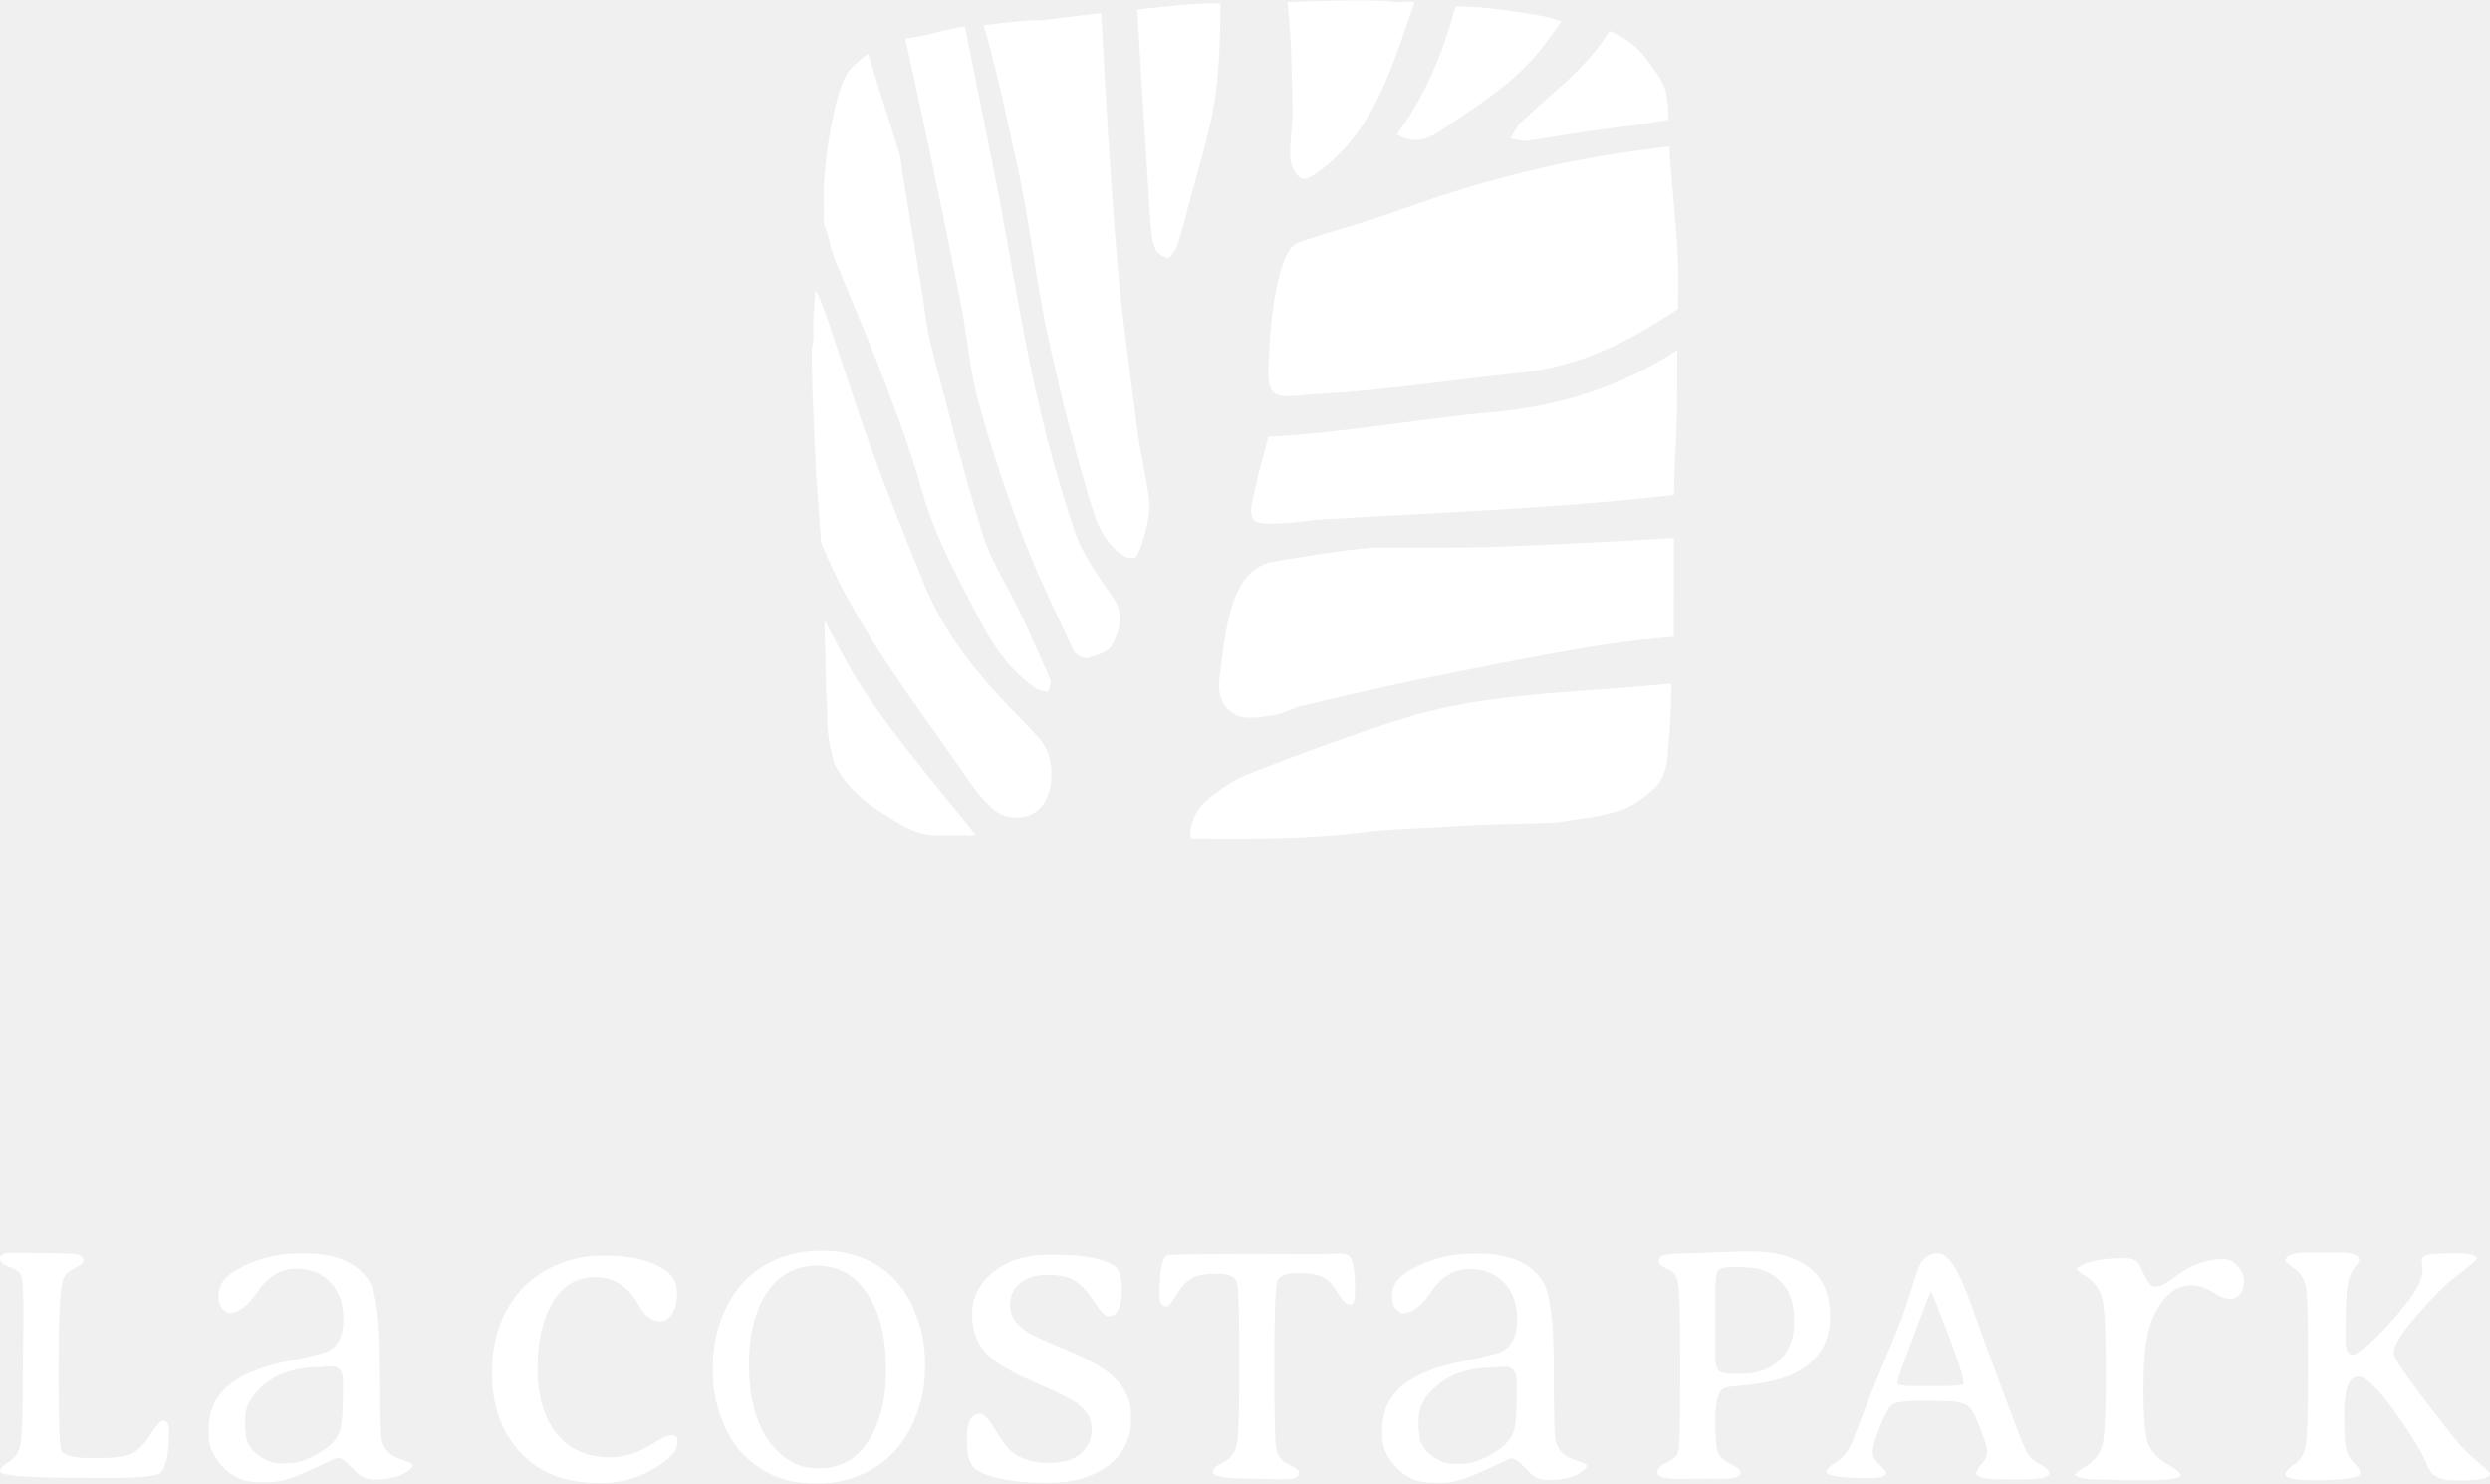
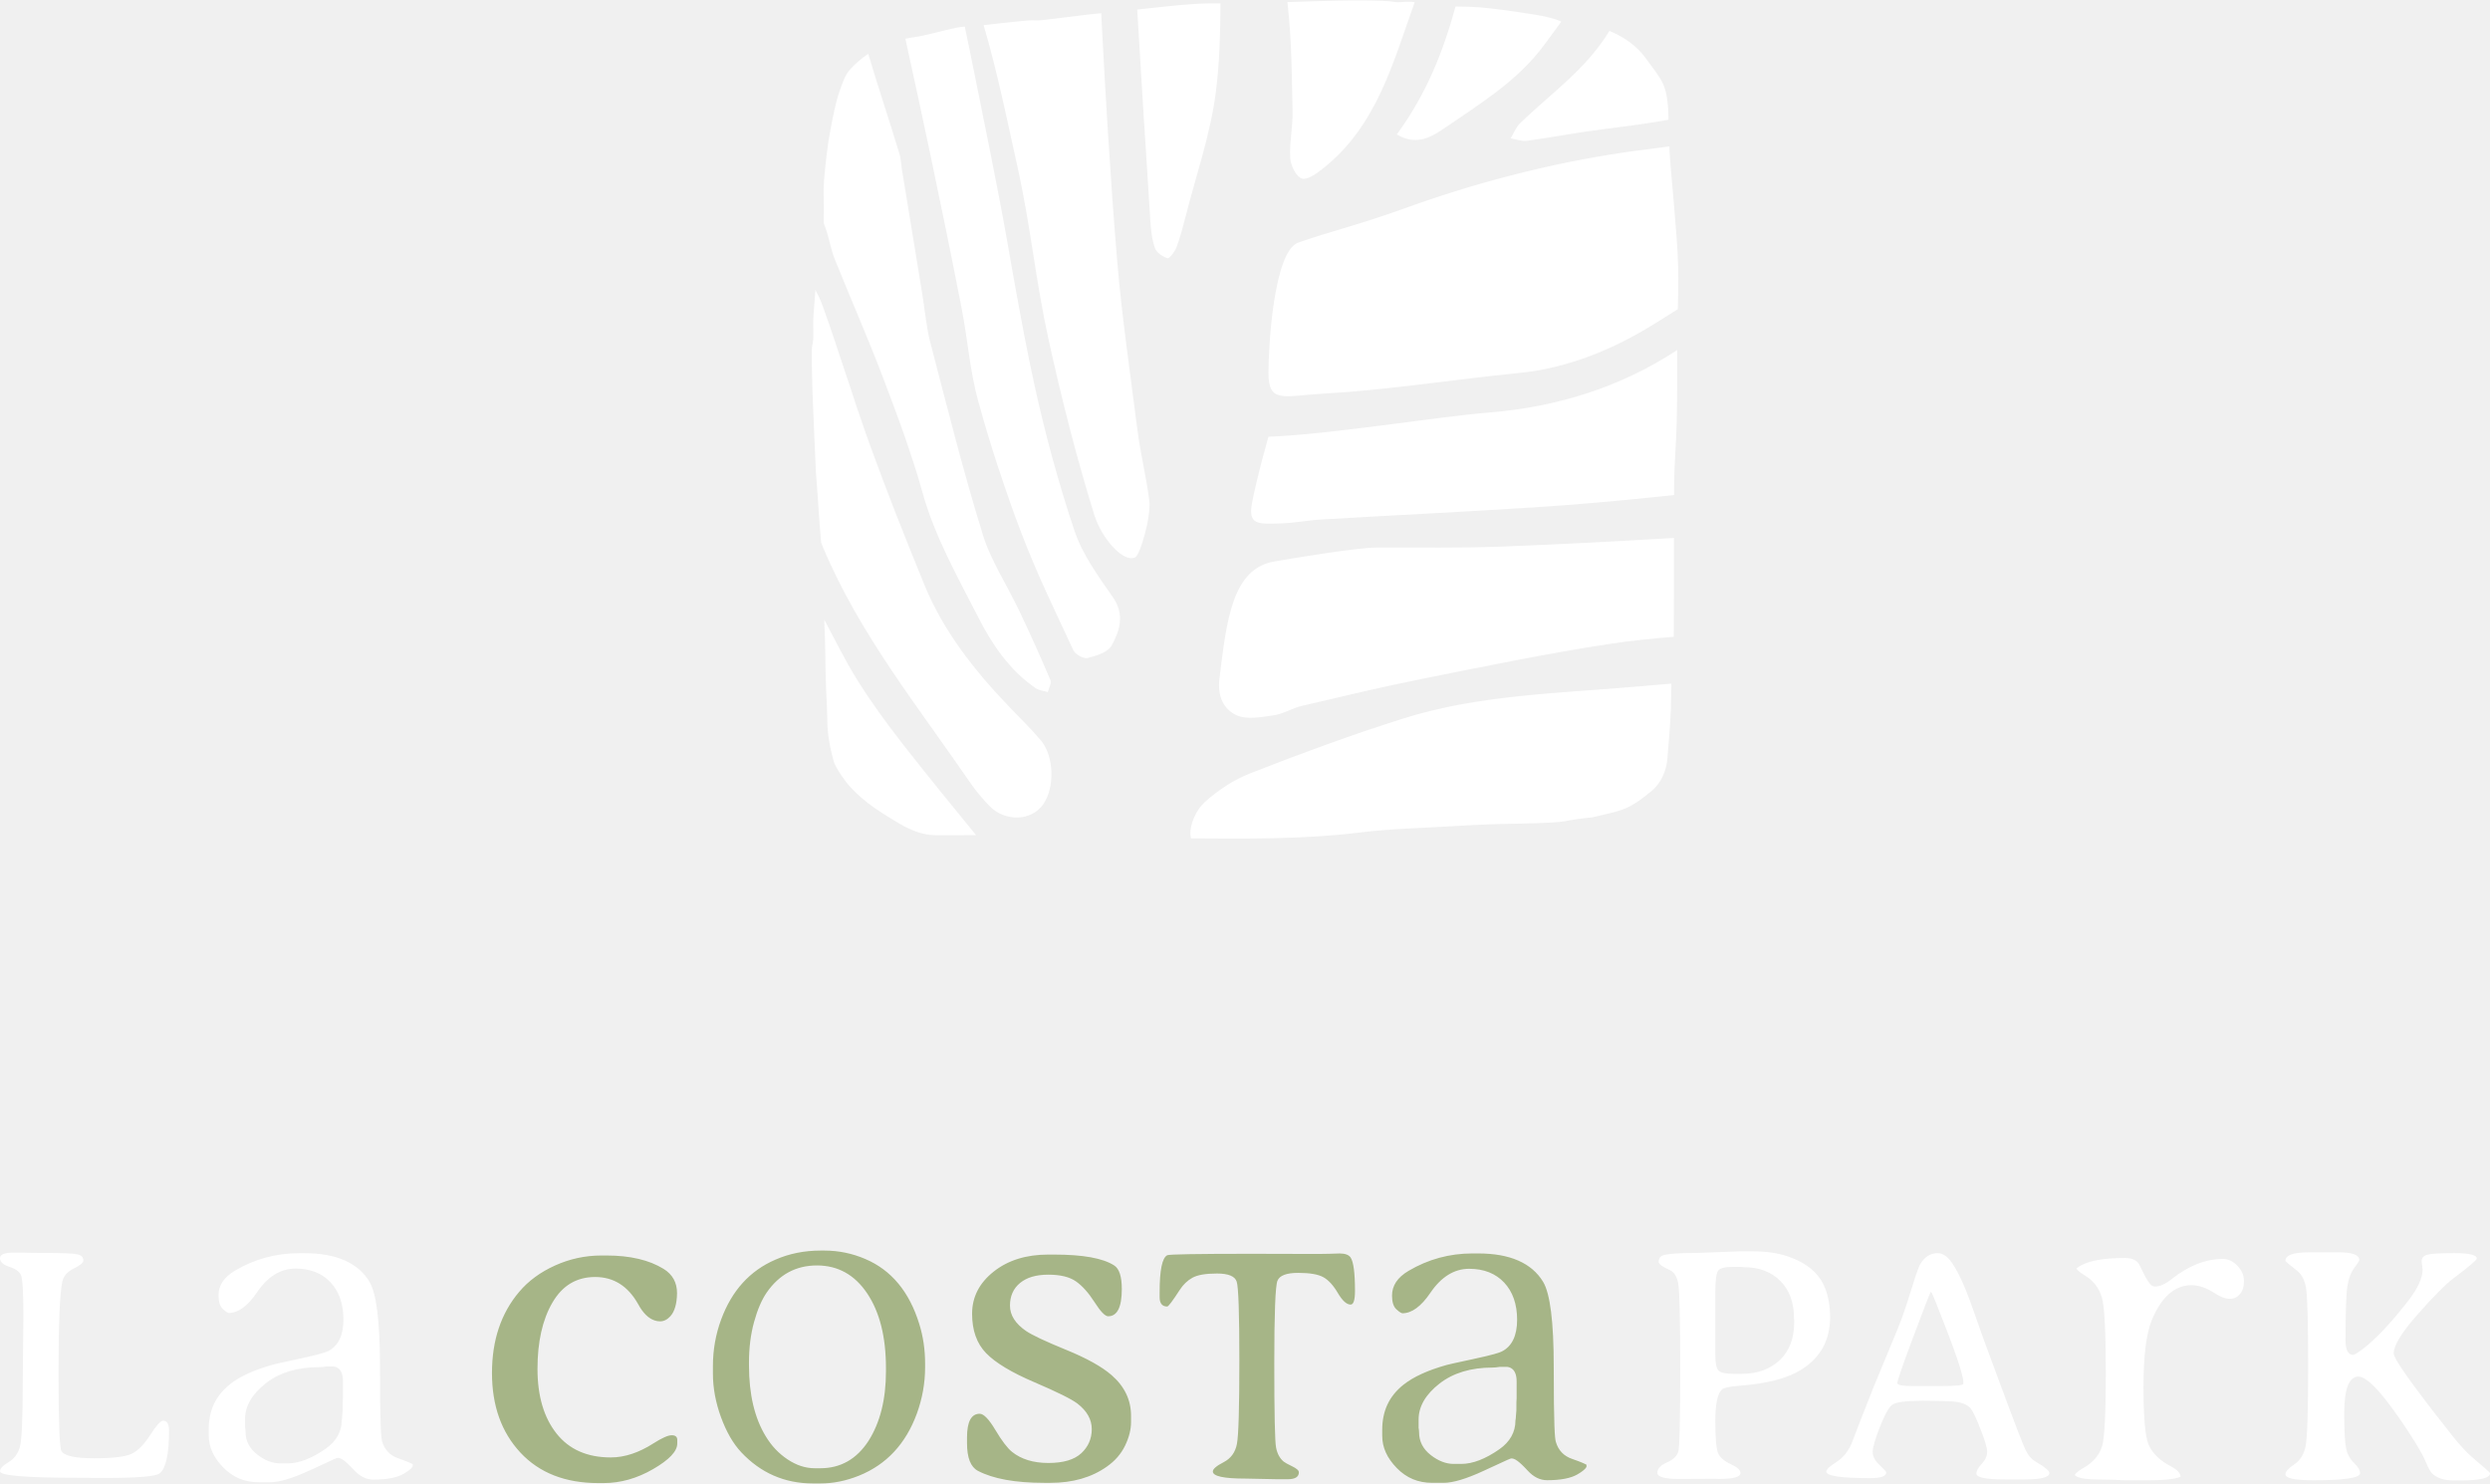
<svg xmlns="http://www.w3.org/2000/svg" viewBox="0 0 236.94 141.16">
  <g transform="translate(-91.992,-214.314)">
    <path fill="#fff" d="M209.664 282.376 C210.651 282.824 212.036 282.546 213.213 282.377 C214.122 282.246 214.963 281.698 215.869 281.486 C219.662 280.596 223.452 279.688 227.271 278.925 C233.245 277.732 239.215 276.487 245.234 275.576 C247.231 275.274 249.244 275.078 251.261 274.909 C251.286 271.776 251.281 268.642 251.282 265.508 C245.854 265.827 240.425 266.112 234.993 266.322 C230.783 266.484 227.197 266.389 222.978 266.417 C221.047 266.430 214.899 267.454 213.219 267.748 C209.276 268.438 208.693 273.294 208.028 278.929 C207.829 280.619 208.446 281.823 209.664 282.376 Z M213.811 264.123 C215.129 264.087 216.439 263.822 217.757 263.745 C224.403 263.357 231.053 263.041 237.696 262.611 C241.839 262.343 245.979 261.981 250.108 261.546 C250.503 261.505 250.898 261.461 251.293 261.419 C251.295 261.085 251.292 260.752 251.295 260.418 C251.313 258.387 251.509 256.358 251.549 254.327 C251.594 252.093 251.580 249.858 251.588 247.623 C246.287 251.106 240.312 253.024 233.716 253.568 C228.386 254.008 218.888 255.622 212.693 255.874 C212.693 255.874 211.549 259.906 211.128 262.179 C210.739 264.285 211.696 264.181 213.811 264.123 Z M214.989 224.883 C215.021 226.380 214.680 227.890 214.768 229.379 C214.809 230.078 215.343 231.138 215.880 231.306 C216.406 231.470 217.302 230.807 217.898 230.335 C223.024 226.275 224.558 220.233 226.612 214.515 C226.474 214.505 226.337 214.490 226.199 214.483 C225.663 214.455 225.105 214.588 224.591 214.483 C223.756 214.314 220.058 214.359 219.160 214.376 C217.606 214.407 216.053 214.459 214.500 214.513 C214.513 214.641 214.524 214.768 214.538 214.896 C214.905 218.202 214.918 221.551 214.989 224.883 Z M215.534 237.399 C213.172 238.232 212.694 247.360 212.693 249.801 C212.692 252.760 214.179 251.978 217.931 251.770 C224.135 251.426 230.300 250.428 236.492 249.810 C241.248 249.335 245.497 247.571 249.499 245.083 C250.217 244.637 250.931 244.183 251.648 243.736 C251.682 242.415 251.712 241.095 251.682 239.775 C251.637 237.760 251.430 235.747 251.276 233.735 C251.150 232.091 250.964 230.451 250.864 228.806 C250.853 228.620 250.854 228.434 250.847 228.248 C249.388 228.449 247.918 228.614 246.466 228.830 C239.278 229.898 232.271 231.739 225.463 234.208 C221.610 235.607 218.494 236.355 215.534 237.399 Z M229.383 226.550 C232.799 224.206 236.382 222.031 238.908 218.623 C239.463 217.875 240.011 217.123 240.562 216.374 C239.920 216.058 238.830 215.840 238.083 215.718 C237.042 215.547 235.931 215.375 234.885 215.241 C233.318 215.041 232.402 214.933 230.495 214.933 C229.340 219.166 227.739 223.248 224.909 227.102 C226.720 228.193 228.141 227.402 229.383 226.550 Z M235.743 227.481 C236.252 227.566 236.780 227.781 237.268 227.714 C239.695 227.382 242.103 226.911 244.532 226.609 C246.617 226.350 248.702 226.077 250.763 225.711 C250.752 225.347 250.749 224.982 250.723 224.619 C250.666 223.836 250.564 223.005 250.245 222.303 C249.870 221.480 249.244 220.770 248.718 220.016 C247.809 218.714 246.556 217.838 245.142 217.252 C242.893 220.952 239.541 223.212 236.622 226.061 C236.235 226.438 236.032 227.003 235.743 227.481 Z M200.206 215.220 C200.603 221.922 201.023 228.623 201.455 235.323 C201.511 236.200 201.602 237.105 201.892 237.922 C202.043 238.350 202.621 238.736 203.088 238.884 C203.255 238.937 203.780 238.279 203.935 237.868 C204.290 236.932 204.543 235.954 204.791 234.982 C205.804 230.999 207.191 227.060 207.698 223.013 C208.043 220.246 208.116 217.443 208.128 214.635 C207.319 214.631 206.510 214.634 205.705 214.687 C203.868 214.808 202.038 215.022 200.206 215.220 Z M195.481 276.930 C196.311 276.723 197.415 276.386 197.767 275.749 C198.545 274.339 199.044 272.808 197.888 271.143 C196.506 269.152 195.006 267.106 194.247 264.851 C192.705 260.271 191.440 255.575 190.405 250.852 C189.102 244.909 188.172 238.885 187.027 232.906 C186.069 227.910 185.034 222.929 184.029 217.941 C183.955 217.574 183.877 217.208 183.800 216.842 C183.520 216.874 183.238 216.903 182.962 216.958 C181.551 217.239 180.168 217.698 178.746 217.888 C178.540 217.915 178.341 217.955 178.142 217.993 C178.980 221.792 179.802 225.594 180.602 229.402 C181.605 234.177 182.588 238.958 183.517 243.749 C184.076 246.639 184.284 249.616 185.062 252.441 C186.240 256.716 187.627 260.948 189.204 265.093 C190.642 268.874 192.424 272.526 194.134 276.198 C194.316 276.589 195.103 277.024 195.481 276.930 Z M170.570 236.089 C170.900 237.034 171.051 238.045 171.423 238.971 C172.923 242.714 174.557 246.404 175.988 250.173 C177.365 253.798 178.734 257.443 179.773 261.173 C180.949 265.392 183.076 269.133 185.035 272.972 C186.387 275.627 188.029 278.069 190.533 279.796 C190.855 280.018 191.309 280.050 191.701 280.170 C191.793 279.787 192.072 279.325 191.949 279.033 C191.018 276.840 190.037 274.667 189.018 272.514 C187.848 270.042 186.286 267.699 185.490 265.117 C183.638 259.123 182.115 253.025 180.529 246.951 C180.133 245.439 180.009 243.856 179.757 242.306 C179.119 238.404 178.479 234.503 177.841 230.602 C177.750 230.044 177.735 229.465 177.574 228.930 C176.615 225.756 175.549 222.610 174.612 219.432 C174.003 219.844 173.428 220.326 172.903 220.902 C172.384 221.470 172.138 222.266 171.863 223.056 C171.488 224.132 171.258 225.422 171.039 226.530 C170.720 228.146 170.553 229.797 170.408 231.440 C170.318 232.456 170.400 233.486 170.384 234.510 C170.380 234.850 170.375 235.192 170.368 235.533 C170.436 235.719 170.505 235.903 170.570 236.089 Z M221.377 293.534 C224.341 293.171 227.343 293.114 230.328 292.928 C231.538 292.853 232.750 292.789 233.962 292.748 C235.885 292.685 237.813 292.695 239.732 292.578 C240.866 292.509 240.973 292.425 242.101 292.255 C242.102 292.269 243.120 292.114 243.121 292.128 C243.261 292.115 243.406 292.121 243.540 292.086 C244.612 291.809 245.735 291.643 246.738 291.204 C247.632 290.812 248.443 290.174 249.201 289.537 C250.135 288.753 250.574 287.532 250.657 286.475 C250.805 284.601 250.908 283.592 250.984 281.838 C251.005 281.340 251.023 279.868 251.035 279.368 C250.011 279.455 248.987 279.540 247.963 279.630 C240.380 280.293 232.709 280.406 225.376 282.731 C220.538 284.264 215.767 286.028 211.037 287.870 C209.430 288.496 207.880 289.503 206.606 290.667 C205.833 291.373 205.200 292.743 205.269 293.764 C205.276 293.874 205.299 293.983 205.316 294.093 C210.676 294.130 216.031 294.188 221.377 293.534 Z M191.165 216.229 C190.694 216.281 190.212 216.224 189.740 216.266 C188.256 216.395 185.653 216.702 185.594 216.708 C186.905 221.199 187.812 225.675 188.824 230.234 C190.021 235.629 190.571 241.166 191.756 246.564 C192.994 252.196 194.411 257.804 196.123 263.315 C196.805 265.508 198.861 267.888 200.009 267.354 C200.491 267.129 201.549 263.444 201.353 261.932 C201.024 259.406 200.546 257.732 200.224 255.204 C199.542 249.844 198.750 244.491 198.298 239.110 C197.653 231.459 197.211 223.789 196.807 216.120 C196.797 215.937 196.796 215.753 196.788 215.570 C196.452 215.604 196.115 215.632 195.780 215.671 C194.240 215.847 192.705 216.058 191.165 216.229 Z M173.524 278.951 C172.389 277.126 171.442 275.184 170.427 273.283 C170.431 273.443 170.431 273.603 170.440 273.763 C170.558 276.076 170.506 277.857 170.612 280.170 C170.632 280.616 170.709 282.008 170.707 282.426 C170.700 283.920 170.881 285.141 171.322 286.743 C171.544 287.546 172.708 288.994 172.816 289.110 C173.614 289.975 174.365 290.602 175.196 291.185 C176.212 291.898 177.838 292.844 177.922 292.887 C179.343 293.622 180.183 293.802 181.328 293.796 C182.402 293.790 183.510 293.799 184.870 293.785 C182.551 290.936 180.220 288.096 177.960 285.201 C176.389 283.188 174.871 281.117 173.524 278.951 Z M191.279 290.827 C192.368 289.223 192.301 286.267 191.038 284.770 C190.066 283.618 188.971 282.570 187.932 281.477 C184.668 278.048 181.751 274.361 179.945 269.941 C178.163 265.581 176.421 261.201 174.814 256.773 C173.213 252.358 171.867 247.849 170.277 243.428 C170.089 242.903 169.844 242.398 169.583 241.898 C169.516 242.682 169.456 243.467 169.402 244.253 C169.353 244.993 169.404 245.739 169.383 246.482 C169.376 246.786 169.298 247.087 169.253 247.389 C169.194 247.784 169.301 251.829 169.344 252.617 C169.365 252.992 169.592 258.768 169.633 259.286 C169.771 261.005 169.850 262.238 169.967 263.958 C170.001 264.457 170.092 265.331 170.126 265.937 C170.189 266.091 170.249 266.249 170.312 266.404 C173.771 274.661 179.417 281.642 184.439 288.971 C184.936 289.695 185.532 290.359 186.139 290.997 C187.618 292.553 190.174 292.454 191.279 290.827 Z" />
    <path fill="#fff" d="M92.875 334.857 C92.286 334.668 91.992 334.397 91.992 334.044 C91.992 333.691 92.417 333.514 93.266 333.514 L94.172 333.514 L94.632 333.529 L95.998 333.545 C97.860 333.545 98.981 333.589 99.359 333.675 C99.737 333.763 99.927 333.959 99.927 334.266 C99.927 334.471 99.620 334.724 99.006 335.026 C98.392 335.328 98.029 335.750 97.916 336.292 C97.681 337.397 97.563 340.278 97.563 344.933 C97.563 349.589 97.656 352.075 97.840 352.393 C98.105 352.853 99.136 353.083 100.933 353.083 C102.729 353.083 103.926 352.940 104.524 352.653 C105.123 352.367 105.710 351.771 106.289 350.865 C106.866 349.960 107.273 349.507 107.509 349.507 C107.887 349.507 108.077 349.824 108.077 350.458 C108.077 352.669 107.786 354.019 107.202 354.510 C106.854 354.807 105.151 354.956 102.091 354.956 L100.725 354.956 L100.264 354.940 L99.359 354.940 C94.448 354.940 91.992 354.735 91.992 354.326 C91.992 354.060 92.261 353.769 92.798 353.452 C93.335 353.134 93.696 352.658 93.880 352.024 C94.064 351.390 94.156 349.374 94.156 345.977 L94.218 339.515 C94.218 337.274 94.141 335.985 93.987 335.648 C93.834 335.310 93.463 335.046 92.875 334.857 Z M123.005 344.349 C122.756 344.391 122.536 344.411 122.343 344.411 C120.293 344.411 118.598 344.921 117.306 345.927 C115.982 346.956 115.311 348.108 115.311 349.352 L115.311 350.125 C115.344 350.346 115.358 350.476 115.358 350.579 C115.358 351.432 115.734 352.157 116.476 352.733 C117.188 353.285 117.916 353.566 118.639 353.566 L119.366 353.566 C120.445 353.566 121.660 353.098 122.980 352.177 C123.996 351.465 124.512 350.545 124.512 349.443 C124.541 349.297 124.557 349.139 124.557 349.034 L124.601 348.474 L124.603 347.739 L124.625 347.328 L124.626 345.739 C124.626 344.480 123.935 344.344 123.638 344.344 L123.037 344.344 L123.005 344.349 M116.617 355.364 C115.262 355.364 114.155 354.902 113.231 353.950 C112.305 352.996 111.855 351.997 111.855 350.897 L111.855 350.329 C111.855 348.531 112.512 347.131 113.865 346.049 C114.804 345.298 116.186 344.665 117.973 344.167 C118.115 344.126 118.658 343.997 120.448 343.616 C122.443 343.191 122.971 343.000 123.195 342.893 C124.176 342.411 124.671 341.394 124.671 339.866 C124.671 338.398 124.260 337.214 123.450 336.346 C122.634 335.471 121.512 335.027 120.117 335.027 C118.694 335.027 117.453 335.797 116.426 337.315 C115.553 338.601 114.662 339.254 113.777 339.254 C113.758 339.254 113.582 339.243 113.187 338.864 C112.922 338.609 112.788 338.178 112.788 337.582 C112.788 336.618 113.303 335.845 114.364 335.219 C116.217 334.125 118.252 333.570 120.412 333.570 L120.979 333.570 C123.983 333.570 126.056 334.477 127.140 336.265 C127.811 337.378 128.150 340.076 128.150 344.285 C128.150 350.059 128.256 351.155 128.348 351.465 C128.581 352.271 129.102 352.820 129.896 353.090 C130.782 353.398 131.130 353.566 131.263 353.643 L131.263 353.829 C131.263 353.831 131.239 354.070 130.414 354.555 C129.782 354.926 128.809 355.114 127.523 355.114 C126.846 355.114 126.242 354.816 125.679 354.208 C124.790 353.243 124.420 353.046 124.138 353.046 C124.029 353.046 124.029 353.046 121.449 354.242 C119.843 354.987 118.577 355.364 117.685 355.364 L116.617 355.364 Z" />
-     <path fill="#fff" d="M156.416 337.371 C156.401 338.382 156.189 339.115 155.779 339.569 C155.486 339.892 155.155 340.053 154.790 340.053 C154.628 340.053 154.460 340.024 154.284 339.965 C153.697 339.775 153.177 339.262 152.723 338.426 C151.755 336.697 150.389 335.832 148.623 335.832 C146.856 335.832 145.501 336.645 144.556 338.272 C143.611 339.899 143.138 341.999 143.138 344.571 C143.138 347.143 143.738 349.191 144.940 350.715 C146.142 352.240 147.864 353.002 150.107 353.002 C151.426 353.002 152.782 352.555 154.174 351.661 C154.980 351.148 155.559 350.891 155.911 350.891 C156.262 350.891 156.438 351.038 156.438 351.331 L156.438 351.683 C156.438 352.416 155.673 353.225 154.141 354.112 C152.609 354.999 151.037 355.442 149.426 355.442 L148.919 355.442 C145.783 355.442 143.314 354.475 141.511 352.540 C139.708 350.605 138.807 348.081 138.807 344.967 C138.807 341.852 139.671 339.276 141.401 337.239 C142.280 336.198 143.420 335.363 144.819 334.733 C146.219 334.103 147.681 333.787 149.206 333.787 L149.711 333.787 C151.954 333.787 153.764 334.213 155.141 335.062 C155.991 335.590 156.416 336.360 156.416 337.371 Z M169.526 354.031 L170.049 354.031 C171.978 354.031 173.506 353.164 174.635 351.430 C175.743 349.686 176.297 347.475 176.297 344.798 L176.297 344.505 C176.297 341.540 175.702 339.170 174.512 337.395 C173.322 335.620 171.727 334.733 169.726 334.733 C167.736 334.733 166.145 335.590 164.955 337.303 C164.473 338.001 164.070 338.937 163.747 340.111 C163.424 341.286 163.262 342.571 163.262 343.966 L163.262 344.243 C163.262 347.003 163.795 349.255 164.863 350.999 C165.406 351.902 166.099 352.633 166.941 353.192 C167.782 353.751 168.643 354.031 169.526 354.031 M180.021 344.428 C180.021 345.926 179.759 347.393 179.237 348.830 C178.180 351.712 176.343 353.682 173.727 354.739 C172.496 355.231 171.275 355.478 170.064 355.478 L169.356 355.478 C166.658 355.478 164.380 354.487 162.524 352.507 C161.754 351.687 161.113 350.576 160.600 349.176 C160.087 347.775 159.831 346.393 159.831 345.028 L159.831 344.289 C159.831 342.761 160.093 341.289 160.615 339.873 C161.631 337.123 163.355 335.225 165.786 334.179 C167.099 333.604 168.531 333.317 170.080 333.317 L170.434 333.317 C171.788 333.317 173.086 333.584 174.328 334.117 C176.810 335.174 178.523 337.236 179.467 340.304 C179.837 341.494 180.021 342.745 180.021 344.059 L180.021 344.428 Z M199.618 349.044 L199.618 349.638 C199.618 350.356 199.427 351.107 199.046 351.891 C198.665 352.675 198.087 353.338 197.310 353.880 C195.859 354.907 194.070 355.420 191.946 355.420 L191.352 355.420 C188.597 355.420 186.494 355.038 185.042 354.276 C184.353 353.910 184.009 353.031 184.009 351.638 L184.009 351.110 C184.009 349.601 184.412 348.846 185.218 348.846 C185.599 348.846 186.098 349.363 186.713 350.396 C187.329 351.429 187.857 352.122 188.296 352.474 C189.175 353.177 190.326 353.529 191.747 353.529 C193.169 353.529 194.213 353.221 194.881 352.606 C195.547 351.990 195.881 351.224 195.881 350.308 C195.881 349.392 195.427 348.582 194.518 347.879 C193.961 347.454 192.594 346.776 190.418 345.845 C188.241 344.915 186.709 343.991 185.823 343.075 C184.936 342.159 184.493 340.910 184.493 339.327 C184.493 337.744 185.174 336.410 186.537 335.326 C187.901 334.241 189.630 333.699 191.726 333.699 L192.319 333.699 C195.045 333.699 196.943 334.043 198.013 334.732 C198.497 335.040 198.739 335.787 198.739 336.975 C198.739 338.704 198.306 339.569 197.442 339.569 C197.148 339.569 196.716 339.122 196.145 338.227 C195.573 337.334 194.983 336.674 194.375 336.249 C193.767 335.824 192.887 335.611 191.737 335.611 C190.586 335.611 189.692 335.875 189.054 336.403 C188.417 336.931 188.098 337.649 188.098 338.557 C188.098 339.466 188.611 340.272 189.637 340.975 C190.223 341.371 191.495 341.969 193.451 342.767 C195.408 343.566 196.848 344.369 197.772 345.175 C199.002 346.245 199.618 347.535 199.618 349.044 Z M207.401 354.338 C207.401 354.102 207.744 353.807 208.432 353.453 C209.119 353.099 209.540 352.519 209.694 351.714 C209.848 350.909 209.925 348.262 209.925 343.773 C209.925 339.285 209.841 336.784 209.671 336.271 C209.502 335.758 208.879 335.501 207.801 335.501 C206.724 335.501 205.944 335.635 205.462 335.902 C204.980 336.168 204.575 336.558 204.246 337.071 C203.569 338.118 203.174 338.641 203.062 338.641 C202.579 338.641 202.338 338.343 202.338 337.748 L202.338 337.287 C202.338 335.183 202.579 334.009 203.062 333.762 C203.246 333.670 205.924 333.624 211.095 333.624 L217.419 333.640 C217.758 333.640 218.101 333.634 218.450 333.624 L219.466 333.593 C219.989 333.593 220.338 333.722 220.513 333.978 C220.790 334.399 220.928 335.455 220.928 337.148 C220.928 338.020 220.790 338.456 220.513 338.456 C220.133 338.456 219.728 338.090 219.297 337.356 C218.866 336.622 218.404 336.119 217.912 335.848 C217.419 335.576 216.619 335.440 215.511 335.440 C214.403 335.440 213.749 335.691 213.549 336.194 C213.349 336.697 213.249 339.321 213.249 344.066 C213.249 348.811 213.305 351.475 213.418 352.060 C213.531 352.645 213.772 353.091 214.142 353.399 C214.255 353.491 214.523 353.640 214.949 353.846 C215.375 354.051 215.588 354.241 215.588 354.415 C215.588 354.856 215.234 355.076 214.526 355.076 L213.511 355.076 L210.495 355.015 C208.432 355.015 207.401 354.790 207.401 354.338 Z M234.687 344.387 C234.438 344.429 234.217 344.450 234.024 344.450 C231.971 344.450 230.273 344.960 228.979 345.967 C227.653 346.998 226.981 348.152 226.981 349.398 L226.981 350.172 C227.014 350.394 227.028 350.524 227.028 350.627 C227.028 351.481 227.404 352.207 228.148 352.784 C228.861 353.337 229.590 353.618 230.314 353.618 L231.043 353.618 C232.123 353.618 233.340 353.150 234.662 352.227 C235.680 351.514 236.197 350.593 236.197 349.489 C236.226 349.343 236.241 349.185 236.241 349.080 L236.286 348.519 L236.288 347.782 L236.309 347.370 L236.310 345.780 C236.310 344.518 235.619 344.382 235.321 344.382 L234.719 344.382 L234.687 344.387 M228.289 355.419 C226.932 355.419 225.823 354.957 224.898 354.004 C223.970 353.047 223.520 352.047 223.520 350.946 L223.520 350.377 C223.520 348.576 224.177 347.173 225.532 346.090 C226.473 345.338 227.858 344.704 229.647 344.204 C229.790 344.164 230.333 344.036 232.126 343.653 C234.124 343.227 234.653 343.036 234.878 342.929 C235.860 342.447 236.356 341.427 236.356 339.897 C236.356 338.427 235.944 337.240 235.132 336.371 C234.315 335.495 233.192 335.051 231.794 335.051 C230.370 335.051 229.126 335.822 228.098 337.342 C227.223 338.630 226.331 339.284 225.444 339.284 C225.426 339.284 225.250 339.273 224.853 338.894 C224.588 338.639 224.453 338.207 224.453 337.609 C224.453 336.644 224.970 335.870 226.032 335.243 C227.889 334.147 229.926 333.591 232.090 333.591 L232.658 333.591 C235.666 333.591 237.742 334.499 238.829 336.290 C239.500 337.405 239.840 340.107 239.840 344.323 C239.840 350.106 239.947 351.204 240.039 351.514 C240.272 352.322 240.794 352.871 241.589 353.142 C242.476 353.450 242.825 353.618 242.958 353.696 L242.958 353.882 C242.958 353.884 242.934 354.124 242.107 354.609 C241.475 354.981 240.501 355.169 239.213 355.169 C238.534 355.169 237.929 354.872 237.366 354.261 C236.475 353.296 236.104 353.098 235.822 353.098 C235.713 353.098 235.713 353.098 233.129 354.296 C231.520 355.041 230.252 355.419 229.359 355.419 L228.289 355.419 Z" />
+     <path fill="#A6B587" d="M156.416 337.371 C156.401 338.382 156.189 339.115 155.779 339.569 C155.486 339.892 155.155 340.053 154.790 340.053 C154.628 340.053 154.460 340.024 154.284 339.965 C153.697 339.775 153.177 339.262 152.723 338.426 C151.755 336.697 150.389 335.832 148.623 335.832 C146.856 335.832 145.501 336.645 144.556 338.272 C143.611 339.899 143.138 341.999 143.138 344.571 C143.138 347.143 143.738 349.191 144.940 350.715 C146.142 352.240 147.864 353.002 150.107 353.002 C151.426 353.002 152.782 352.555 154.174 351.661 C154.980 351.148 155.559 350.891 155.911 350.891 C156.262 350.891 156.438 351.038 156.438 351.331 L156.438 351.683 C156.438 352.416 155.673 353.225 154.141 354.112 C152.609 354.999 151.037 355.442 149.426 355.442 L148.919 355.442 C145.783 355.442 143.314 354.475 141.511 352.540 C139.708 350.605 138.807 348.081 138.807 344.967 C138.807 341.852 139.671 339.276 141.401 337.239 C142.280 336.198 143.420 335.363 144.819 334.733 C146.219 334.103 147.681 333.787 149.206 333.787 L149.711 333.787 C151.954 333.787 153.764 334.213 155.141 335.062 C155.991 335.590 156.416 336.360 156.416 337.371 Z M169.526 354.031 L170.049 354.031 C171.978 354.031 173.506 353.164 174.635 351.430 C175.743 349.686 176.297 347.475 176.297 344.798 L176.297 344.505 C176.297 341.540 175.702 339.170 174.512 337.395 C173.322 335.620 171.727 334.733 169.726 334.733 C167.736 334.733 166.145 335.590 164.955 337.303 C164.473 338.001 164.070 338.937 163.747 340.111 C163.424 341.286 163.262 342.571 163.262 343.966 L163.262 344.243 C163.262 347.003 163.795 349.255 164.863 350.999 C165.406 351.902 166.099 352.633 166.941 353.192 C167.782 353.751 168.643 354.031 169.526 354.031 M180.021 344.428 C180.021 345.926 179.759 347.393 179.237 348.830 C178.180 351.712 176.343 353.682 173.727 354.739 C172.496 355.231 171.275 355.478 170.064 355.478 L169.356 355.478 C166.658 355.478 164.380 354.487 162.524 352.507 C161.754 351.687 161.113 350.576 160.600 349.176 C160.087 347.775 159.831 346.393 159.831 345.028 L159.831 344.289 C159.831 342.761 160.093 341.289 160.615 339.873 C161.631 337.123 163.355 335.225 165.786 334.179 C167.099 333.604 168.531 333.317 170.080 333.317 L170.434 333.317 C171.788 333.317 173.086 333.584 174.328 334.117 C176.810 335.174 178.523 337.236 179.467 340.304 C179.837 341.494 180.021 342.745 180.021 344.059 L180.021 344.428 Z M199.618 349.044 L199.618 349.638 C199.618 350.356 199.427 351.107 199.046 351.891 C198.665 352.675 198.087 353.338 197.310 353.880 C195.859 354.907 194.070 355.420 191.946 355.420 L191.352 355.420 C188.597 355.420 186.494 355.038 185.042 354.276 C184.353 353.910 184.009 353.031 184.009 351.638 L184.009 351.110 C184.009 349.601 184.412 348.846 185.218 348.846 C185.599 348.846 186.098 349.363 186.713 350.396 C187.329 351.429 187.857 352.122 188.296 352.474 C189.175 353.177 190.326 353.529 191.747 353.529 C193.169 353.529 194.213 353.221 194.881 352.606 C195.547 351.990 195.881 351.224 195.881 350.308 C195.881 349.392 195.427 348.582 194.518 347.879 C193.961 347.454 192.594 346.776 190.418 345.845 C188.241 344.915 186.709 343.991 185.823 343.075 C184.936 342.159 184.493 340.910 184.493 339.327 C184.493 337.744 185.174 336.410 186.537 335.326 C187.901 334.241 189.630 333.699 191.726 333.699 L192.319 333.699 C195.045 333.699 196.943 334.043 198.013 334.732 C198.497 335.040 198.739 335.787 198.739 336.975 C198.739 338.704 198.306 339.569 197.442 339.569 C197.148 339.569 196.716 339.122 196.145 338.227 C195.573 337.334 194.983 336.674 194.375 336.249 C193.767 335.824 192.887 335.611 191.737 335.611 C190.586 335.611 189.692 335.875 189.054 336.403 C188.417 336.931 188.098 337.649 188.098 338.557 C188.098 339.466 188.611 340.272 189.637 340.975 C190.223 341.371 191.495 341.969 193.451 342.767 C195.408 343.566 196.848 344.369 197.772 345.175 C199.002 346.245 199.618 347.535 199.618 349.044 Z M207.401 354.338 C207.401 354.102 207.744 353.807 208.432 353.453 C209.119 353.099 209.540 352.519 209.694 351.714 C209.848 350.909 209.925 348.262 209.925 343.773 C209.925 339.285 209.841 336.784 209.671 336.271 C209.502 335.758 208.879 335.501 207.801 335.501 C206.724 335.501 205.944 335.635 205.462 335.902 C204.980 336.168 204.575 336.558 204.246 337.071 C203.569 338.118 203.174 338.641 203.062 338.641 C202.579 338.641 202.338 338.343 202.338 337.748 L202.338 337.287 C202.338 335.183 202.579 334.009 203.062 333.762 C203.246 333.670 205.924 333.624 211.095 333.624 L217.419 333.640 C217.758 333.640 218.101 333.634 218.450 333.624 L219.466 333.593 C219.989 333.593 220.338 333.722 220.513 333.978 C220.790 334.399 220.928 335.455 220.928 337.148 C220.928 338.020 220.790 338.456 220.513 338.456 C220.133 338.456 219.728 338.090 219.297 337.356 C218.866 336.622 218.404 336.119 217.912 335.848 C217.419 335.576 216.619 335.440 215.511 335.440 C214.403 335.440 213.749 335.691 213.549 336.194 C213.349 336.697 213.249 339.321 213.249 344.066 C213.249 348.811 213.305 351.475 213.418 352.060 C213.531 352.645 213.772 353.091 214.142 353.399 C214.255 353.491 214.523 353.640 214.949 353.846 C215.375 354.051 215.588 354.241 215.588 354.415 C215.588 354.856 215.234 355.076 214.526 355.076 L213.511 355.076 L210.495 355.015 C208.432 355.015 207.401 354.790 207.401 354.338 Z M234.687 344.387 C234.438 344.429 234.217 344.450 234.024 344.450 C231.971 344.450 230.273 344.960 228.979 345.967 C227.653 346.998 226.981 348.152 226.981 349.398 L226.981 350.172 C227.014 350.394 227.028 350.524 227.028 350.627 C227.028 351.481 227.404 352.207 228.148 352.784 C228.861 353.337 229.590 353.618 230.314 353.618 L231.043 353.618 C232.123 353.618 233.340 353.150 234.662 352.227 C235.680 351.514 236.197 350.593 236.197 349.489 C236.226 349.343 236.241 349.185 236.241 349.080 L236.286 348.519 L236.288 347.782 L236.309 347.370 L236.310 345.780 C236.310 344.518 235.619 344.382 235.321 344.382 L234.719 344.382 L234.687 344.387 M228.289 355.419 C226.932 355.419 225.823 354.957 224.898 354.004 C223.970 353.047 223.520 352.047 223.520 350.946 L223.520 350.377 C223.520 348.576 224.177 347.173 225.532 346.090 C226.473 345.338 227.858 344.704 229.647 344.204 C229.790 344.164 230.333 344.036 232.126 343.653 C234.124 343.227 234.653 343.036 234.878 342.929 C235.860 342.447 236.356 341.427 236.356 339.897 C236.356 338.427 235.944 337.240 235.132 336.371 C234.315 335.495 233.192 335.051 231.794 335.051 C230.370 335.051 229.126 335.822 228.098 337.342 C227.223 338.630 226.331 339.284 225.444 339.284 C225.426 339.284 225.250 339.273 224.853 338.894 C224.588 338.639 224.453 338.207 224.453 337.609 C224.453 336.644 224.970 335.870 226.032 335.243 C227.889 334.147 229.926 333.591 232.090 333.591 L232.658 333.591 C235.666 333.591 237.742 334.499 238.829 336.290 C239.500 337.405 239.840 340.107 239.840 344.323 C239.840 350.106 239.947 351.204 240.039 351.514 C240.272 352.322 240.794 352.871 241.589 353.142 C242.476 353.450 242.825 353.618 242.958 353.696 L242.958 353.882 C242.958 353.884 242.934 354.124 242.107 354.609 C241.475 354.981 240.501 355.169 239.213 355.169 C238.534 355.169 237.929 354.872 237.366 354.261 C236.475 353.296 236.104 353.098 235.822 353.098 C235.713 353.098 235.713 353.098 233.129 354.296 C231.520 355.041 230.252 355.419 229.359 355.419 L228.289 355.419 Z" />
    <path fill="#fff" d="M255.216 337.276 L255.216 343.180 C255.216 344.051 255.327 344.579 255.550 344.766 C255.773 344.952 256.242 345.046 256.957 345.046 L257.733 345.046 C259.204 345.046 260.403 344.615 261.331 343.757 C262.258 342.896 262.721 341.684 262.721 340.120 L262.721 339.949 L262.705 339.779 C262.705 338.266 262.271 337.074 261.401 336.204 C260.530 335.335 259.380 334.899 257.951 334.899 L257.641 334.868 L256.894 334.868 C256.138 334.868 255.669 334.987 255.488 335.225 C255.307 335.464 255.216 336.147 255.216 337.276 M255.216 349.543 C255.216 351.143 255.302 352.154 255.473 352.573 C255.644 352.993 256.042 353.345 256.670 353.629 C257.296 353.915 257.609 354.202 257.609 354.492 C257.609 354.865 256.930 355.051 255.574 355.051 L255.170 355.036 L252.078 355.051 L251.705 355.051 C250.369 355.051 249.701 354.854 249.701 354.461 C249.701 354.068 250.006 353.738 250.617 353.474 C251.228 353.210 251.591 352.852 251.705 352.402 C251.818 351.951 251.876 349.352 251.876 344.602 C251.876 339.853 251.814 337.139 251.689 336.460 C251.565 335.783 251.290 335.350 250.865 335.163 C250.172 334.852 249.825 334.599 249.825 334.402 C249.825 334.070 249.970 333.858 250.260 333.766 C250.715 333.620 251.762 333.547 253.399 333.547 L255.030 333.486 C256.127 333.444 256.682 333.423 256.692 333.423 L257.532 333.392 L258.805 333.392 C260.059 333.392 261.162 333.553 262.115 333.873 C263.927 334.486 265.108 335.490 265.658 336.888 C265.979 337.706 266.140 338.623 266.140 339.638 C266.140 341.855 265.212 343.533 263.358 344.672 C262.053 345.480 260.106 345.983 257.516 346.180 C256.573 346.253 256.014 346.371 255.838 346.537 C255.424 346.941 255.216 347.943 255.216 349.543 Z M278.814 345.993 L278.814 345.806 C278.814 345.123 277.933 342.580 276.172 338.177 C275.924 337.556 275.776 337.245 275.729 337.245 C275.683 337.245 275.139 338.634 274.098 341.410 C273.057 344.186 272.537 345.693 272.537 345.931 C272.537 346.117 273.033 346.211 274.028 346.211 L276.700 346.211 C278.109 346.211 278.814 346.138 278.814 345.993 M265.777 354.352 C265.777 354.145 266.091 353.845 266.717 353.451 C267.344 353.058 267.828 352.478 268.170 351.711 C268.180 351.680 268.533 350.766 269.227 348.968 C269.920 347.171 270.684 345.286 271.518 343.313 C272.352 341.340 272.898 339.972 273.158 339.211 C273.417 338.449 273.707 337.551 274.028 336.515 C274.349 335.479 274.577 334.847 274.712 334.619 C275.126 333.915 275.685 333.563 276.389 333.563 C276.627 333.563 276.877 333.656 277.136 333.842 C277.912 334.412 278.814 336.199 279.839 339.203 C280.243 340.384 281.098 342.730 282.402 346.242 C283.708 349.753 284.485 351.768 284.733 352.286 C284.982 352.804 285.313 353.182 285.728 353.420 C286.577 353.907 287.002 354.264 287.002 354.492 C287.002 354.896 286.204 355.098 284.609 355.098 L282.775 355.098 C280.963 355.098 280.057 354.912 280.057 354.539 C280.057 354.290 280.227 353.982 280.569 353.614 C280.911 353.247 281.082 352.868 281.082 352.480 C281.082 352.091 280.878 351.382 280.468 350.352 C280.059 349.321 279.756 348.671 279.559 348.402 C279.197 347.904 278.435 347.655 277.275 347.655 L276.374 347.625 C276.063 347.614 275.603 347.609 274.991 347.609 C273.323 347.609 272.329 347.747 272.008 348.021 C271.686 348.295 271.304 349.005 270.858 350.149 C270.412 351.294 270.190 352.073 270.190 352.488 C270.190 352.902 270.405 353.311 270.835 353.715 C271.264 354.119 271.480 354.358 271.480 354.430 C271.480 354.793 270.972 354.974 269.957 354.974 C267.171 354.974 265.777 354.767 265.777 354.352 Z M315.061 348.821 C315.061 350.448 315.118 351.543 315.232 352.107 C315.345 352.672 315.597 353.140 315.986 353.513 C316.374 353.886 316.568 354.218 316.568 354.508 C316.568 354.953 315.076 355.176 312.093 355.176 C310.342 355.176 309.467 354.984 309.467 354.601 C309.467 354.352 309.744 354.041 310.299 353.669 C310.853 353.296 311.213 352.731 311.378 351.975 C311.544 351.219 311.627 348.686 311.627 344.377 C311.627 340.068 311.557 337.548 311.417 336.818 C311.277 336.088 311.000 335.562 310.586 335.241 C309.841 334.661 309.467 334.345 309.467 334.293 C309.467 333.755 310.213 333.485 311.705 333.485 L314.533 333.485 C315.837 333.485 316.490 333.729 316.490 334.216 C316.490 334.299 316.332 334.550 316.017 334.969 C315.700 335.389 315.483 335.963 315.364 336.694 C315.244 337.424 315.185 339.141 315.185 341.845 C315.185 342.777 315.428 343.243 315.916 343.243 C316.029 343.243 316.340 343.051 316.848 342.668 C318.060 341.746 319.489 340.229 321.136 338.116 C322.058 336.934 322.519 335.930 322.519 335.101 L322.426 334.340 C322.426 334.029 322.597 333.822 322.938 333.718 C323.280 333.615 324.156 333.563 325.564 333.563 C326.973 333.563 327.677 333.734 327.677 334.076 C327.677 334.210 326.932 334.842 325.440 335.971 C324.694 336.531 323.563 337.670 322.045 339.390 C320.527 341.109 319.769 342.347 319.769 343.103 C319.769 343.631 321.608 346.216 325.285 350.856 C326.061 351.830 326.683 352.514 327.149 352.908 C328.340 353.902 328.936 354.435 328.936 354.508 C328.936 354.964 328.009 355.191 326.155 355.191 L325.471 355.191 C324.549 355.191 323.860 354.964 323.405 354.508 C323.249 354.352 323.050 353.982 322.806 353.397 C322.563 352.812 322.079 351.960 321.354 350.841 C318.961 347.153 317.314 345.310 316.413 345.310 C315.512 345.310 315.061 346.480 315.061 348.821 Z M294.095 355.176 L293.145 355.130 L291.689 355.106 C289.540 355.106 289.428 354.672 289.426 354.660 C289.428 354.660 289.501 354.423 290.286 353.974 C291.132 353.488 291.704 352.839 291.984 352.043 C292.151 351.571 292.373 350.326 292.373 344.994 C292.373 341.001 292.252 338.647 292.005 337.797 C291.737 336.877 291.187 336.165 290.373 335.681 C289.781 335.330 289.622 335.107 289.580 335.020 C289.601 335.007 289.641 334.971 289.706 334.923 C290.513 334.325 292.020 334.023 294.188 334.023 C295.151 334.023 295.462 334.442 295.612 334.756 C296.479 336.567 296.699 336.738 297.066 336.738 C297.529 336.738 298.057 336.497 298.680 336.001 C300.253 334.750 301.880 334.116 303.519 334.116 C304.029 334.116 304.479 334.326 304.894 334.760 C305.315 335.200 305.520 335.678 305.520 336.221 C305.520 336.769 305.387 337.182 305.116 337.483 C304.854 337.773 304.557 337.909 304.180 337.909 C303.763 337.909 303.258 337.717 302.681 337.341 C301.935 336.855 301.209 336.609 300.524 336.609 C298.929 336.609 297.656 337.737 296.739 339.962 C296.212 341.276 295.958 343.372 295.958 346.375 C295.958 350.396 296.281 351.486 296.524 351.957 C296.912 352.706 297.578 353.330 298.504 353.810 C298.951 354.042 299.483 354.409 299.485 354.844 C299.485 354.842 299.484 354.842 299.482 354.842 C299.442 354.842 298.995 355.176 296.556 355.176 L294.095 355.176 Z" />
  </g>
</svg>
